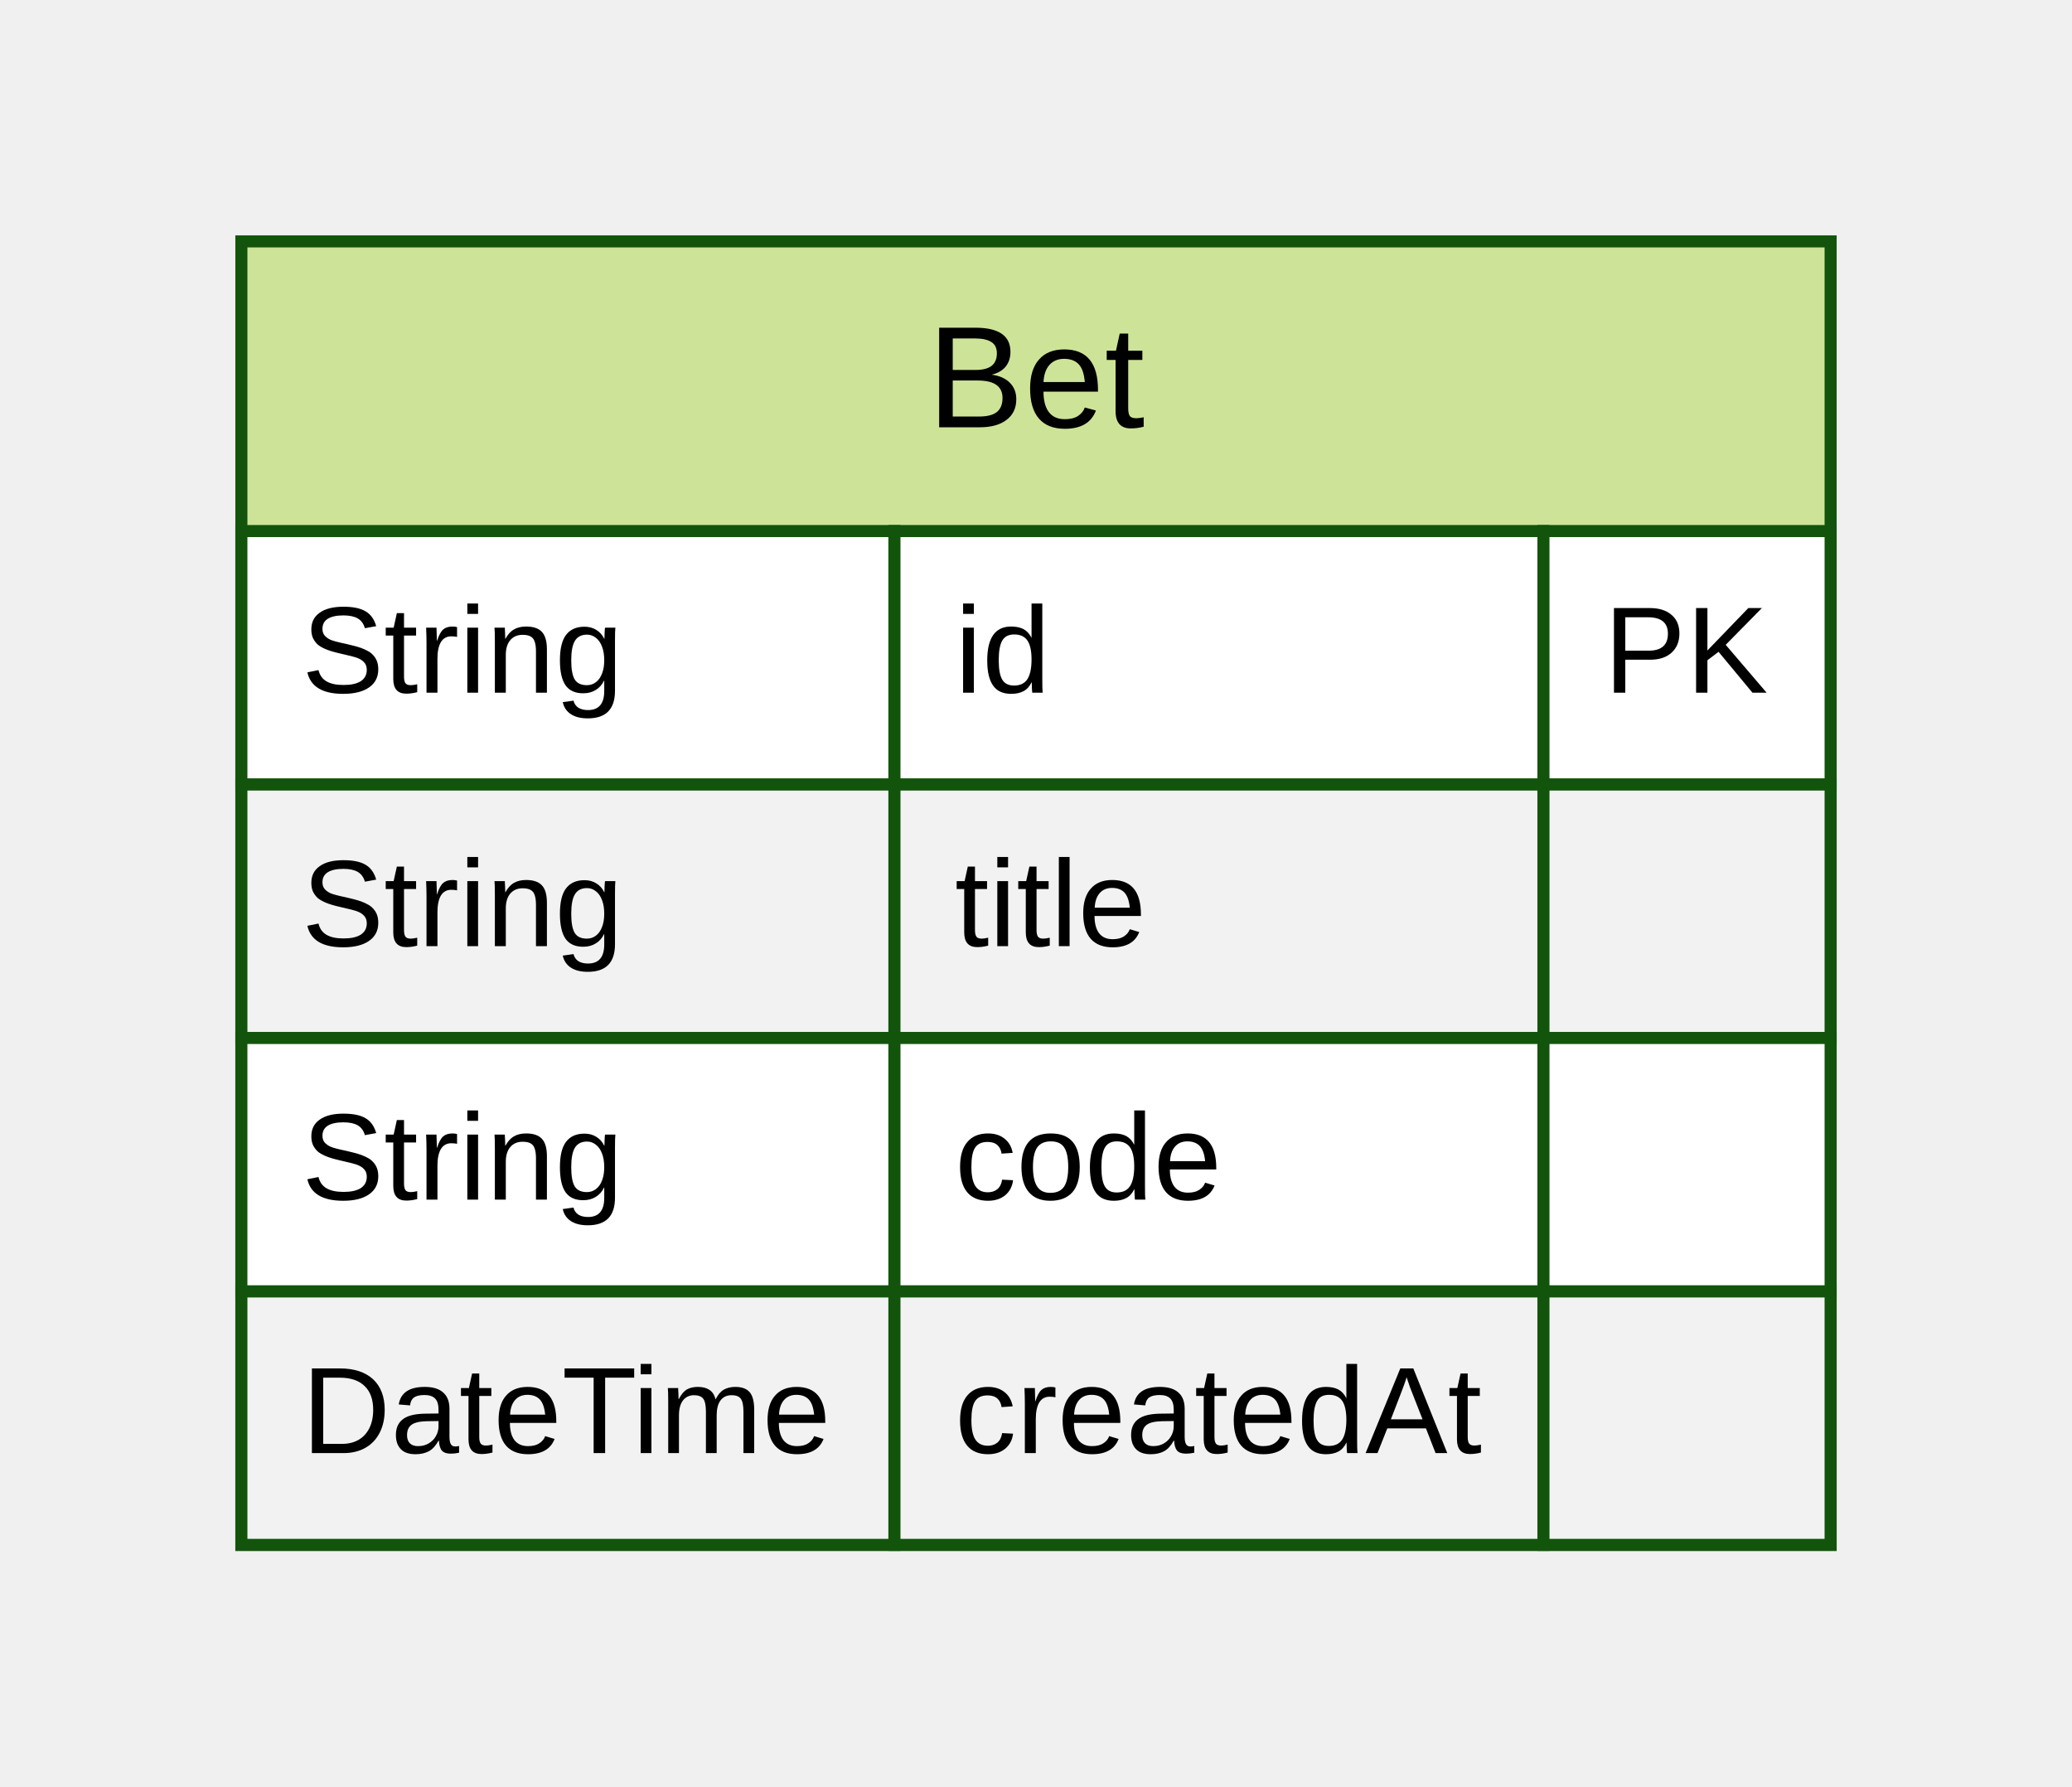
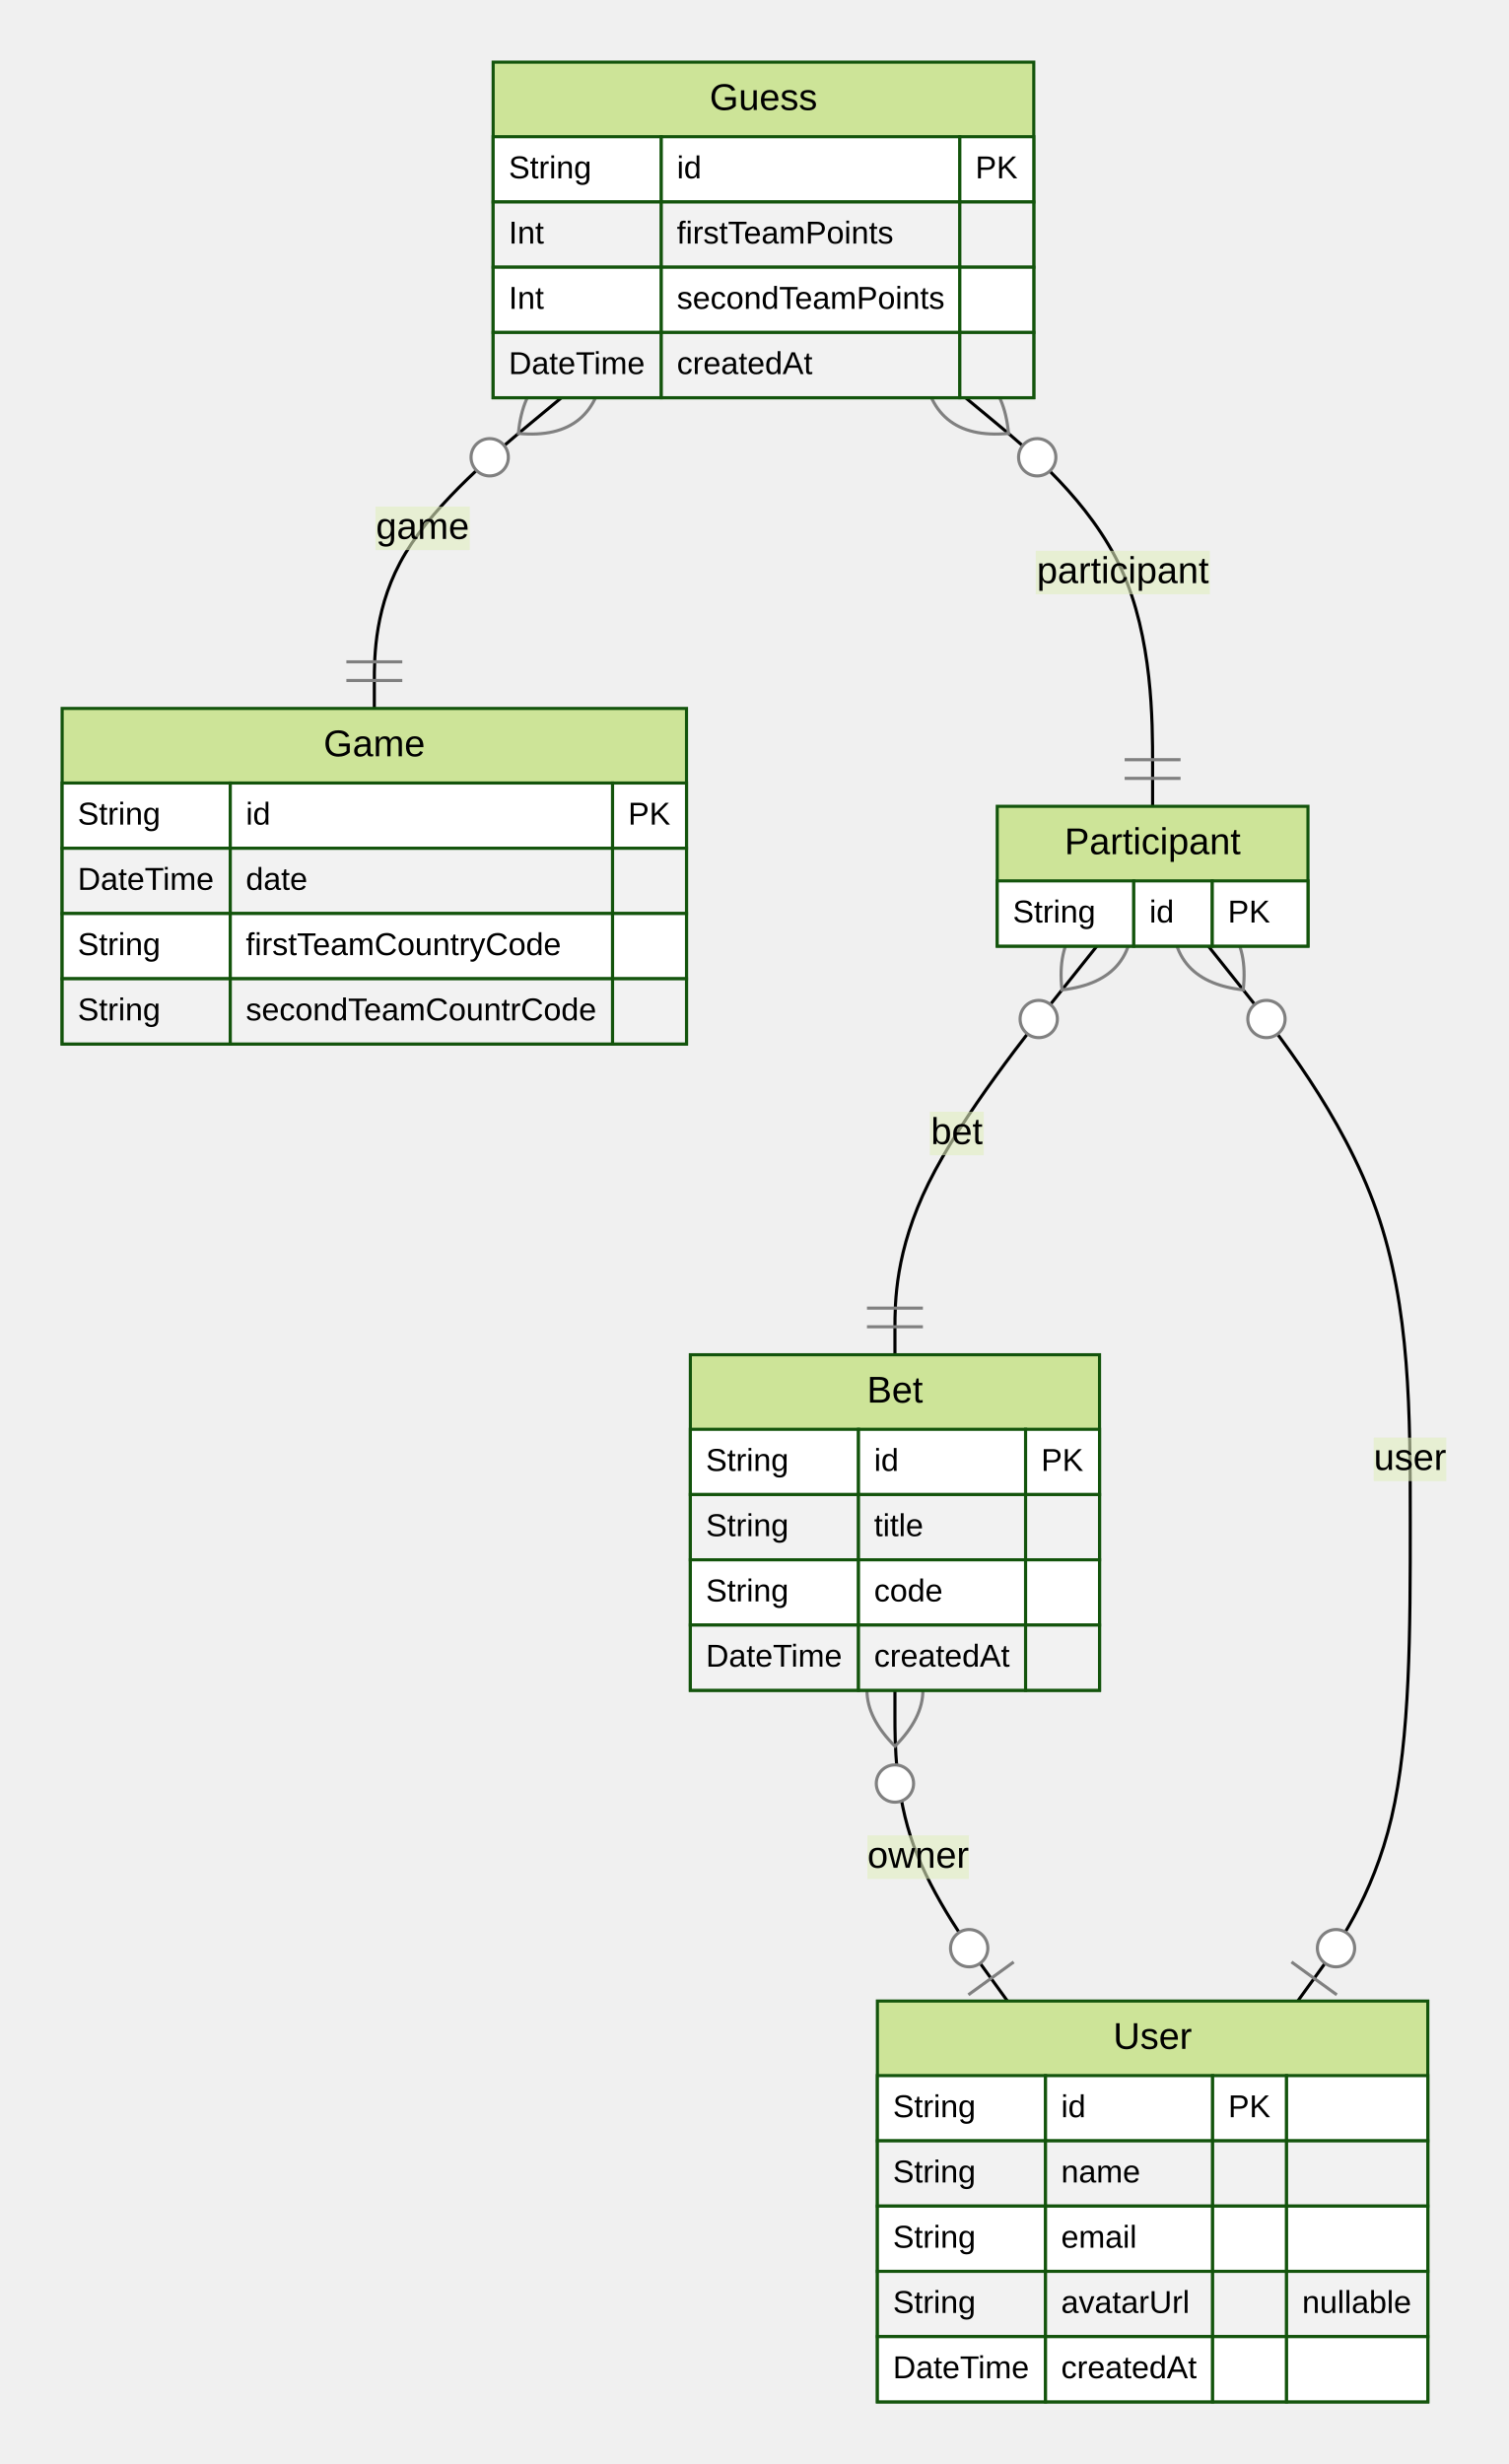
- <svg xmlns="http://www.w3.org/2000/svg" aria-labelledby="chart-title-mermaid-0 chart-desc-mermaid-0" role="img" viewBox="0 0 171.683 148" style="max-width: 171.683px; background-color: white;" width="100%" id="mermaid-0">
+ <svg xmlns="http://www.w3.org/2000/svg" aria-labelledby="chart-title-mermaid-0 chart-desc-mermaid-0" role="img" viewBox="0 0 485.45 793" style="max-width: 485.45px; background-color: white;" width="100%" id="mermaid-0">
  <style>#mermaid-0 {font-family:"trebuchet ms",verdana,arial,sans-serif;font-size:16px;fill:#000000;}#mermaid-0 .error-icon{fill:#552222;}#mermaid-0 .error-text{fill:#552222;stroke:#552222;}#mermaid-0 .edge-thickness-normal{stroke-width:2px;}#mermaid-0 .edge-thickness-thick{stroke-width:3.5px;}#mermaid-0 .edge-pattern-solid{stroke-dasharray:0;}#mermaid-0 .edge-pattern-dashed{stroke-dasharray:3;}#mermaid-0 .edge-pattern-dotted{stroke-dasharray:2;}#mermaid-0 .marker{fill:#000000;stroke:#000000;}#mermaid-0 .marker.cross{stroke:#000000;}#mermaid-0 svg{font-family:"trebuchet ms",verdana,arial,sans-serif;font-size:16px;}#mermaid-0 .entityBox{fill:#cde498;stroke:#13540c;}#mermaid-0 .attributeBoxOdd{fill:#ffffff;stroke:#13540c;}#mermaid-0 .attributeBoxEven{fill:#f2f2f2;stroke:#13540c;}#mermaid-0 .relationshipLabelBox{fill:hsl(78.158, 58.462%, 84.51%);opacity:0.7;background-color:hsl(78.158, 58.462%, 84.51%);}#mermaid-0 .relationshipLabelBox rect{opacity:0.5;}#mermaid-0 .relationshipLine{stroke:#000000;}#mermaid-0 :root{--mermaid-font-family:"trebuchet ms",verdana,arial,sans-serif;}</style>
  <g />
  <defs>
    <marker orient="auto" markerHeight="18" markerWidth="18" refY="9" refX="0" id="ONLY_ONE_START">
      <path d="M9,0 L9,18 M15,0 L15,18" fill="none" stroke="gray" />
    </marker>
  </defs>
  <defs>
    <marker orient="auto" markerHeight="18" markerWidth="18" refY="9" refX="18" id="ONLY_ONE_END">
      <path d="M3,0 L3,18 M9,0 L9,18" fill="none" stroke="gray" />
    </marker>
  </defs>
  <defs>
    <marker orient="auto" markerHeight="18" markerWidth="30" refY="9" refX="0" id="ZERO_OR_ONE_START">
      <circle r="6" cy="9" cx="21" fill="white" stroke="gray" />
      <path d="M9,0 L9,18" fill="none" stroke="gray" />
    </marker>
  </defs>
  <defs>
    <marker orient="auto" markerHeight="18" markerWidth="30" refY="9" refX="30" id="ZERO_OR_ONE_END">
      <circle r="6" cy="9" cx="9" fill="white" stroke="gray" />
      <path d="M21,0 L21,18" fill="none" stroke="gray" />
    </marker>
  </defs>
  <defs>
    <marker orient="auto" markerHeight="36" markerWidth="45" refY="18" refX="18" id="ONE_OR_MORE_START">
      <path d="M0,18 Q 18,0 36,18 Q 18,36 0,18 M42,9 L42,27" fill="none" stroke="gray" />
    </marker>
  </defs>
  <defs>
    <marker orient="auto" markerHeight="36" markerWidth="45" refY="18" refX="27" id="ONE_OR_MORE_END">
      <path d="M3,9 L3,27 M9,18 Q27,0 45,18 Q27,36 9,18" fill="none" stroke="gray" />
    </marker>
  </defs>
  <defs>
    <marker orient="auto" markerHeight="36" markerWidth="57" refY="18" refX="18" id="ZERO_OR_MORE_START">
      <circle r="6" cy="18" cx="48" fill="white" stroke="gray" />
      <path d="M0,18 Q18,0 36,18 Q18,36 0,18" fill="none" stroke="gray" />
    </marker>
  </defs>
  <defs>
    <marker orient="auto" markerHeight="36" markerWidth="57" refY="18" refX="39" id="ZERO_OR_MORE_END">
      <circle r="6" cy="18" cx="9" fill="white" stroke="gray" />
      <path d="M21,18 Q39,0 57,18 Q39,36 21,18" fill="none" stroke="gray" />
    </marker>
  </defs>
-   <g transform="translate(20,20 )" id="Bet">
+   <path marker-start="url(#ZERO_OR_MORE_START)" marker-end="url(#ZERO_OR_ONE_END)" fill="none" stroke="gray" d="M288.014,544L288.014,552.333C288.014,560.667,288.014,577.333,294.049,594C300.084,610.667,312.154,627.333,318.189,635.667L324.224,644" class="er relationshipLine" />
+   <path marker-start="url(#ZERO_OR_MORE_START)" marker-end="url(#ONLY_ONE_END)" fill="none" stroke="gray" d="M310.727,128L320.761,136.333C330.796,144.667,350.866,161.333,360.9,183.25C370.935,205.167,370.935,232.333,370.935,245.917L370.935,259.5" class="er relationshipLine" />
+   <path marker-start="url(#ZERO_OR_MORE_START)" marker-end="url(#ONLY_ONE_END)" fill="none" stroke="gray" d="M180.676,128L170.641,136.333C160.607,144.667,140.537,161.333,130.502,178C120.468,194.667,120.468,211.333,120.468,219.667L120.468,228" class="er relationshipLine" />
+   <path marker-start="url(#ZERO_OR_MORE_START)" marker-end="url(#ZERO_OR_ONE_END)" fill="none" stroke="gray" d="M388.875,304.5L399.705,318.083C410.535,331.667,432.196,358.833,443.026,389.75C453.856,420.667,453.856,455.333,453.856,490C453.856,524.667,453.856,559.333,447.821,585C441.786,610.667,429.716,627.333,423.681,635.667L417.646,644" class="er relationshipLine" />
+   <path marker-start="url(#ZERO_OR_MORE_START)" marker-end="url(#ONLY_ONE_END)" fill="none" stroke="gray" d="M352.996,304.5L342.165,318.083C331.335,331.667,309.675,358.833,298.845,380.75C288.014,402.667,288.014,419.333,288.014,427.667L288.014,436" class="er relationshipLine" />
+   <g transform="translate(222.1729,436 )" id="Bet">
    <rect height="108" width="131.683" y="0" x="0" stroke="gray" fill-opacity="100%" fill="honeydew" class="er entityBox" />
    <text transform="translate(65.84149,12)" style="font-family: &quot;trebuchet ms&quot;, verdana, arial, sans-serif;; font-size: 12px" text-anchor="middle" dominant-baseline="middle" y="0" x="0" id="entity-Bet" class="er entityLabel">Bet</text>
    <rect height="21" width="54.113" y="24" x="0" stroke="gray" fill-opacity="100%" fill="honeydew" class="er attributeBoxOdd" />
    <text transform="translate(5,34.5)" style="font-family: &quot;trebuchet ms&quot;, verdana, arial, sans-serif;; font-size: 10.2px" text-anchor="left" dominant-baseline="middle" y="0" x="0" id="entity-Bet-attr-1-type" class="er entityLabel">String</text>
    <rect height="21" width="53.775" y="24" x="54.113" stroke="gray" fill-opacity="100%" fill="honeydew" class="er attributeBoxOdd" />
    <text transform="translate(59.11313,34.5)" style="font-family: &quot;trebuchet ms&quot;, verdana, arial, sans-serif;; font-size: 10.2px" text-anchor="left" dominant-baseline="middle" y="0" x="0" id="entity-Bet-attr-1-name" class="er entityLabel">id</text>
    <rect height="21" width="23.795" y="24" x="107.888" stroke="gray" fill-opacity="100%" fill="honeydew" class="er attributeBoxOdd" />
    <text transform="translate(112.888,34.5)" style="font-family: &quot;trebuchet ms&quot;, verdana, arial, sans-serif;; font-size: 10.2px" text-anchor="left" dominant-baseline="middle" y="0" x="0" id="entity-Bet-attr-1-key" class="er entityLabel">PK</text>
    <rect height="21" width="54.113" y="45" x="0" stroke="gray" fill-opacity="100%" fill="honeydew" class="er attributeBoxEven" />
    <text transform="translate(5,55.5)" style="font-family: &quot;trebuchet ms&quot;, verdana, arial, sans-serif;; font-size: 10.2px" text-anchor="left" dominant-baseline="middle" y="0" x="0" id="entity-Bet-attr-2-type" class="er entityLabel">String</text>
    <rect height="21" width="53.775" y="45" x="54.113" stroke="gray" fill-opacity="100%" fill="honeydew" class="er attributeBoxEven" />
    <text transform="translate(59.11313,55.5)" style="font-family: &quot;trebuchet ms&quot;, verdana, arial, sans-serif;; font-size: 10.2px" text-anchor="left" dominant-baseline="middle" y="0" x="0" id="entity-Bet-attr-2-name" class="er entityLabel">title</text>
    <rect height="21" width="23.795" y="45" x="107.888" stroke="gray" fill-opacity="100%" fill="honeydew" class="er attributeBoxEven" />
    <text transform="translate(112.888,55.5)" style="font-family: &quot;trebuchet ms&quot;, verdana, arial, sans-serif;; font-size: 10.2px" text-anchor="left" dominant-baseline="middle" y="0" x="0" id="entity-Bet-attr-2-key" class="er entityLabel" />
    <rect height="21" width="54.113" y="66" x="0" stroke="gray" fill-opacity="100%" fill="honeydew" class="er attributeBoxOdd" />
    <text transform="translate(5,76.5)" style="font-family: &quot;trebuchet ms&quot;, verdana, arial, sans-serif;; font-size: 10.2px" text-anchor="left" dominant-baseline="middle" y="0" x="0" id="entity-Bet-attr-3-type" class="er entityLabel">String</text>
    <rect height="21" width="53.775" y="66" x="54.113" stroke="gray" fill-opacity="100%" fill="honeydew" class="er attributeBoxOdd" />
    <text transform="translate(59.11313,76.5)" style="font-family: &quot;trebuchet ms&quot;, verdana, arial, sans-serif;; font-size: 10.2px" text-anchor="left" dominant-baseline="middle" y="0" x="0" id="entity-Bet-attr-3-name" class="er entityLabel">code</text>
    <rect height="21" width="23.795" y="66" x="107.888" stroke="gray" fill-opacity="100%" fill="honeydew" class="er attributeBoxOdd" />
    <text transform="translate(112.888,76.5)" style="font-family: &quot;trebuchet ms&quot;, verdana, arial, sans-serif;; font-size: 10.2px" text-anchor="left" dominant-baseline="middle" y="0" x="0" id="entity-Bet-attr-3-key" class="er entityLabel" />
    <rect height="21" width="54.113" y="87" x="0" stroke="gray" fill-opacity="100%" fill="honeydew" class="er attributeBoxEven" />
    <text transform="translate(5,97.5)" style="font-family: &quot;trebuchet ms&quot;, verdana, arial, sans-serif;; font-size: 10.2px" text-anchor="left" dominant-baseline="middle" y="0" x="0" id="entity-Bet-attr-4-type" class="er entityLabel">DateTime</text>
    <rect height="21" width="53.775" y="87" x="54.113" stroke="gray" fill-opacity="100%" fill="honeydew" class="er attributeBoxEven" />
    <text transform="translate(59.11313,97.5)" style="font-family: &quot;trebuchet ms&quot;, verdana, arial, sans-serif;; font-size: 10.2px" text-anchor="left" dominant-baseline="middle" y="0" x="0" id="entity-Bet-attr-4-name" class="er entityLabel">createdAt</text>
    <rect height="21" width="23.795" y="87" x="107.888" stroke="gray" fill-opacity="100%" fill="honeydew" class="er attributeBoxEven" />
    <text transform="translate(112.888,97.5)" style="font-family: &quot;trebuchet ms&quot;, verdana, arial, sans-serif;; font-size: 10.2px" text-anchor="left" dominant-baseline="middle" y="0" x="0" id="entity-Bet-attr-4-key" class="er entityLabel" />
  </g>
+   <g transform="translate(282.3671,644 )" id="User">
+     <rect height="129" width="177.136" y="0" x="0" stroke="gray" fill-opacity="100%" fill="honeydew" class="er entityBox" />
+     <text transform="translate(88.5681,12)" style="font-family: &quot;trebuchet ms&quot;, verdana, arial, sans-serif;; font-size: 12px" text-anchor="middle" dominant-baseline="middle" y="0" x="0" id="entity-User" class="er entityLabel">User</text>
+     <rect height="21" width="54.113" y="24" x="0" stroke="gray" fill-opacity="100%" fill="honeydew" class="er attributeBoxOdd" />
+     <text transform="translate(5,34.5)" style="font-family: &quot;trebuchet ms&quot;, verdana, arial, sans-serif;; font-size: 10.2px" text-anchor="left" dominant-baseline="middle" y="0" x="0" id="entity-User-attr-1-type" class="er entityLabel">String</text>
+     <rect height="21" width="53.775" y="24" x="54.113" stroke="gray" fill-opacity="100%" fill="honeydew" class="er attributeBoxOdd" />
+     <text transform="translate(59.11313,34.5)" style="font-family: &quot;trebuchet ms&quot;, verdana, arial, sans-serif;; font-size: 10.2px" text-anchor="left" dominant-baseline="middle" y="0" x="0" id="entity-User-attr-1-name" class="er entityLabel">id</text>
+     <rect height="21" width="23.795" y="24" x="107.888" stroke="gray" fill-opacity="100%" fill="honeydew" class="er attributeBoxOdd" />
+     <text transform="translate(112.888,34.5)" style="font-family: &quot;trebuchet ms&quot;, verdana, arial, sans-serif;; font-size: 10.2px" text-anchor="left" dominant-baseline="middle" y="0" x="0" id="entity-User-attr-1-key" class="er entityLabel">PK</text>
+     <rect height="21" width="45.453" y="24" x="131.683" stroke="gray" fill-opacity="100%" fill="honeydew" class="er attributeBoxOdd" />
+     <text transform="translate(136.683,34.5)" style="font-family: &quot;trebuchet ms&quot;, verdana, arial, sans-serif;; font-size: 10.2px" text-anchor="left" dominant-baseline="middle" y="0" x="0" id="entity-User-attr-1-comment" class="er entityLabel" />
+     <rect height="21" width="54.113" y="45" x="0" stroke="gray" fill-opacity="100%" fill="honeydew" class="er attributeBoxEven" />
+     <text transform="translate(5,55.5)" style="font-family: &quot;trebuchet ms&quot;, verdana, arial, sans-serif;; font-size: 10.2px" text-anchor="left" dominant-baseline="middle" y="0" x="0" id="entity-User-attr-2-type" class="er entityLabel">String</text>
+     <rect height="21" width="53.775" y="45" x="54.113" stroke="gray" fill-opacity="100%" fill="honeydew" class="er attributeBoxEven" />
+     <text transform="translate(59.11313,55.5)" style="font-family: &quot;trebuchet ms&quot;, verdana, arial, sans-serif;; font-size: 10.2px" text-anchor="left" dominant-baseline="middle" y="0" x="0" id="entity-User-attr-2-name" class="er entityLabel">name</text>
+     <rect height="21" width="23.795" y="45" x="107.888" stroke="gray" fill-opacity="100%" fill="honeydew" class="er attributeBoxEven" />
+     <text transform="translate(112.888,55.5)" style="font-family: &quot;trebuchet ms&quot;, verdana, arial, sans-serif;; font-size: 10.2px" text-anchor="left" dominant-baseline="middle" y="0" x="0" id="entity-User-attr-2-key" class="er entityLabel" />
+     <rect height="21" width="45.453" y="45" x="131.683" stroke="gray" fill-opacity="100%" fill="honeydew" class="er attributeBoxEven" />
+     <text transform="translate(136.683,55.5)" style="font-family: &quot;trebuchet ms&quot;, verdana, arial, sans-serif;; font-size: 10.2px" text-anchor="left" dominant-baseline="middle" y="0" x="0" id="entity-User-attr-2-comment" class="er entityLabel" />
+     <rect height="21" width="54.113" y="66" x="0" stroke="gray" fill-opacity="100%" fill="honeydew" class="er attributeBoxOdd" />
+     <text transform="translate(5,76.5)" style="font-family: &quot;trebuchet ms&quot;, verdana, arial, sans-serif;; font-size: 10.2px" text-anchor="left" dominant-baseline="middle" y="0" x="0" id="entity-User-attr-3-type" class="er entityLabel">String</text>
+     <rect height="21" width="53.775" y="66" x="54.113" stroke="gray" fill-opacity="100%" fill="honeydew" class="er attributeBoxOdd" />
+     <text transform="translate(59.11313,76.5)" style="font-family: &quot;trebuchet ms&quot;, verdana, arial, sans-serif;; font-size: 10.2px" text-anchor="left" dominant-baseline="middle" y="0" x="0" id="entity-User-attr-3-name" class="er entityLabel">email</text>
+     <rect height="21" width="23.795" y="66" x="107.888" stroke="gray" fill-opacity="100%" fill="honeydew" class="er attributeBoxOdd" />
+     <text transform="translate(112.888,76.5)" style="font-family: &quot;trebuchet ms&quot;, verdana, arial, sans-serif;; font-size: 10.2px" text-anchor="left" dominant-baseline="middle" y="0" x="0" id="entity-User-attr-3-key" class="er entityLabel" />
+     <rect height="21" width="45.453" y="66" x="131.683" stroke="gray" fill-opacity="100%" fill="honeydew" class="er attributeBoxOdd" />
+     <text transform="translate(136.683,76.5)" style="font-family: &quot;trebuchet ms&quot;, verdana, arial, sans-serif;; font-size: 10.2px" text-anchor="left" dominant-baseline="middle" y="0" x="0" id="entity-User-attr-3-comment" class="er entityLabel" />
+     <rect height="21" width="54.113" y="87" x="0" stroke="gray" fill-opacity="100%" fill="honeydew" class="er attributeBoxEven" />
+     <text transform="translate(5,97.5)" style="font-family: &quot;trebuchet ms&quot;, verdana, arial, sans-serif;; font-size: 10.2px" text-anchor="left" dominant-baseline="middle" y="0" x="0" id="entity-User-attr-4-type" class="er entityLabel">String</text>
+     <rect height="21" width="53.775" y="87" x="54.113" stroke="gray" fill-opacity="100%" fill="honeydew" class="er attributeBoxEven" />
+     <text transform="translate(59.11313,97.5)" style="font-family: &quot;trebuchet ms&quot;, verdana, arial, sans-serif;; font-size: 10.2px" text-anchor="left" dominant-baseline="middle" y="0" x="0" id="entity-User-attr-4-name" class="er entityLabel">avatarUrl</text>
+     <rect height="21" width="23.795" y="87" x="107.888" stroke="gray" fill-opacity="100%" fill="honeydew" class="er attributeBoxEven" />
+     <text transform="translate(112.888,97.5)" style="font-family: &quot;trebuchet ms&quot;, verdana, arial, sans-serif;; font-size: 10.2px" text-anchor="left" dominant-baseline="middle" y="0" x="0" id="entity-User-attr-4-key" class="er entityLabel" />
+     <rect height="21" width="45.453" y="87" x="131.683" stroke="gray" fill-opacity="100%" fill="honeydew" class="er attributeBoxEven" />
+     <text transform="translate(136.683,97.5)" style="font-family: &quot;trebuchet ms&quot;, verdana, arial, sans-serif;; font-size: 10.2px" text-anchor="left" dominant-baseline="middle" y="0" x="0" id="entity-User-attr-4-comment" class="er entityLabel">nullable</text>
+     <rect height="21" width="54.113" y="108" x="0" stroke="gray" fill-opacity="100%" fill="honeydew" class="er attributeBoxOdd" />
+     <text transform="translate(5,118.5)" style="font-family: &quot;trebuchet ms&quot;, verdana, arial, sans-serif;; font-size: 10.2px" text-anchor="left" dominant-baseline="middle" y="0" x="0" id="entity-User-attr-5-type" class="er entityLabel">DateTime</text>
+     <rect height="21" width="53.775" y="108" x="54.113" stroke="gray" fill-opacity="100%" fill="honeydew" class="er attributeBoxOdd" />
+     <text transform="translate(59.11313,118.5)" style="font-family: &quot;trebuchet ms&quot;, verdana, arial, sans-serif;; font-size: 10.2px" text-anchor="left" dominant-baseline="middle" y="0" x="0" id="entity-User-attr-5-name" class="er entityLabel">createdAt</text>
+     <rect height="21" width="23.795" y="108" x="107.888" stroke="gray" fill-opacity="100%" fill="honeydew" class="er attributeBoxOdd" />
+     <text transform="translate(112.888,118.5)" style="font-family: &quot;trebuchet ms&quot;, verdana, arial, sans-serif;; font-size: 10.2px" text-anchor="left" dominant-baseline="middle" y="0" x="0" id="entity-User-attr-5-key" class="er entityLabel" />
+     <rect height="21" width="45.453" y="108" x="131.683" stroke="gray" fill-opacity="100%" fill="honeydew" class="er attributeBoxOdd" />
+     <text transform="translate(136.683,118.5)" style="font-family: &quot;trebuchet ms&quot;, verdana, arial, sans-serif;; font-size: 10.2px" text-anchor="left" dominant-baseline="middle" y="0" x="0" id="entity-User-attr-5-comment" class="er entityLabel" />
+   </g>
+   <g transform="translate(20,228 )" id="Game">
+     <rect height="108" width="200.935" y="0" x="0" stroke="gray" fill-opacity="100%" fill="honeydew" class="er entityBox" />
+     <text transform="translate(100.4676,12)" style="font-family: &quot;trebuchet ms&quot;, verdana, arial, sans-serif;; font-size: 12px" text-anchor="middle" dominant-baseline="middle" y="0" x="0" id="entity-Game" class="er entityLabel">Game</text>
+     <rect height="21" width="54.113" y="24" x="0" stroke="gray" fill-opacity="100%" fill="honeydew" class="er attributeBoxOdd" />
+     <text transform="translate(5,34.5)" style="font-family: &quot;trebuchet ms&quot;, verdana, arial, sans-serif;; font-size: 10.2px" text-anchor="left" dominant-baseline="middle" y="0" x="0" id="entity-Game-attr-1-type" class="er entityLabel">String</text>
+     <rect height="21" width="123.027" y="24" x="54.113" stroke="gray" fill-opacity="100%" fill="honeydew" class="er attributeBoxOdd" />
+     <text transform="translate(59.11313,34.5)" style="font-family: &quot;trebuchet ms&quot;, verdana, arial, sans-serif;; font-size: 10.2px" text-anchor="left" dominant-baseline="middle" y="0" x="0" id="entity-Game-attr-1-name" class="er entityLabel">id</text>
+     <rect height="21" width="23.795" y="24" x="177.14" stroke="gray" fill-opacity="100%" fill="honeydew" class="er attributeBoxOdd" />
+     <text transform="translate(182.1402,34.5)" style="font-family: &quot;trebuchet ms&quot;, verdana, arial, sans-serif;; font-size: 10.2px" text-anchor="left" dominant-baseline="middle" y="0" x="0" id="entity-Game-attr-1-key" class="er entityLabel">PK</text>
+     <rect height="21" width="54.113" y="45" x="0" stroke="gray" fill-opacity="100%" fill="honeydew" class="er attributeBoxEven" />
+     <text transform="translate(5,55.5)" style="font-family: &quot;trebuchet ms&quot;, verdana, arial, sans-serif;; font-size: 10.2px" text-anchor="left" dominant-baseline="middle" y="0" x="0" id="entity-Game-attr-2-type" class="er entityLabel">DateTime</text>
+     <rect height="21" width="123.027" y="45" x="54.113" stroke="gray" fill-opacity="100%" fill="honeydew" class="er attributeBoxEven" />
+     <text transform="translate(59.11313,55.5)" style="font-family: &quot;trebuchet ms&quot;, verdana, arial, sans-serif;; font-size: 10.2px" text-anchor="left" dominant-baseline="middle" y="0" x="0" id="entity-Game-attr-2-name" class="er entityLabel">date</text>
+     <rect height="21" width="23.795" y="45" x="177.14" stroke="gray" fill-opacity="100%" fill="honeydew" class="er attributeBoxEven" />
+     <text transform="translate(182.1402,55.5)" style="font-family: &quot;trebuchet ms&quot;, verdana, arial, sans-serif;; font-size: 10.2px" text-anchor="left" dominant-baseline="middle" y="0" x="0" id="entity-Game-attr-2-key" class="er entityLabel" />
+     <rect height="21" width="54.113" y="66" x="0" stroke="gray" fill-opacity="100%" fill="honeydew" class="er attributeBoxOdd" />
+     <text transform="translate(5,76.5)" style="font-family: &quot;trebuchet ms&quot;, verdana, arial, sans-serif;; font-size: 10.2px" text-anchor="left" dominant-baseline="middle" y="0" x="0" id="entity-Game-attr-3-type" class="er entityLabel">String</text>
+     <rect height="21" width="123.027" y="66" x="54.113" stroke="gray" fill-opacity="100%" fill="honeydew" class="er attributeBoxOdd" />
+     <text transform="translate(59.11313,76.5)" style="font-family: &quot;trebuchet ms&quot;, verdana, arial, sans-serif;; font-size: 10.2px" text-anchor="left" dominant-baseline="middle" y="0" x="0" id="entity-Game-attr-3-name" class="er entityLabel">firstTeamCountryCode</text>
+     <rect height="21" width="23.795" y="66" x="177.14" stroke="gray" fill-opacity="100%" fill="honeydew" class="er attributeBoxOdd" />
+     <text transform="translate(182.1402,76.5)" style="font-family: &quot;trebuchet ms&quot;, verdana, arial, sans-serif;; font-size: 10.2px" text-anchor="left" dominant-baseline="middle" y="0" x="0" id="entity-Game-attr-3-key" class="er entityLabel" />
+     <rect height="21" width="54.113" y="87" x="0" stroke="gray" fill-opacity="100%" fill="honeydew" class="er attributeBoxEven" />
+     <text transform="translate(5,97.5)" style="font-family: &quot;trebuchet ms&quot;, verdana, arial, sans-serif;; font-size: 10.2px" text-anchor="left" dominant-baseline="middle" y="0" x="0" id="entity-Game-attr-4-type" class="er entityLabel">String</text>
+     <rect height="21" width="123.027" y="87" x="54.113" stroke="gray" fill-opacity="100%" fill="honeydew" class="er attributeBoxEven" />
+     <text transform="translate(59.11313,97.5)" style="font-family: &quot;trebuchet ms&quot;, verdana, arial, sans-serif;; font-size: 10.2px" text-anchor="left" dominant-baseline="middle" y="0" x="0" id="entity-Game-attr-4-name" class="er entityLabel">secondTeamCountrCode</text>
+     <rect height="21" width="23.795" y="87" x="177.14" stroke="gray" fill-opacity="100%" fill="honeydew" class="er attributeBoxEven" />
+     <text transform="translate(182.1402,97.5)" style="font-family: &quot;trebuchet ms&quot;, verdana, arial, sans-serif;; font-size: 10.2px" text-anchor="left" dominant-baseline="middle" y="0" x="0" id="entity-Game-attr-4-key" class="er entityLabel" />
+   </g>
+   <g transform="translate(158.7083,20 )" id="Guess">
+     <rect height="108" width="173.986" y="0" x="0" stroke="gray" fill-opacity="100%" fill="honeydew" class="er entityBox" />
+     <text transform="translate(86.99312,12)" style="font-family: &quot;trebuchet ms&quot;, verdana, arial, sans-serif;; font-size: 12px" text-anchor="middle" dominant-baseline="middle" y="0" x="0" id="entity-Guess" class="er entityLabel">Guess</text>
+     <rect height="21" width="54.113" y="24" x="0" stroke="gray" fill-opacity="100%" fill="honeydew" class="er attributeBoxOdd" />
+     <text transform="translate(5,34.5)" style="font-family: &quot;trebuchet ms&quot;, verdana, arial, sans-serif;; font-size: 10.2px" text-anchor="left" dominant-baseline="middle" y="0" x="0" id="entity-Guess-attr-1-type" class="er entityLabel">String</text>
+     <rect height="21" width="96.078" y="24" x="54.113" stroke="gray" fill-opacity="100%" fill="honeydew" class="er attributeBoxOdd" />
+     <text transform="translate(59.11313,34.5)" style="font-family: &quot;trebuchet ms&quot;, verdana, arial, sans-serif;; font-size: 10.2px" text-anchor="left" dominant-baseline="middle" y="0" x="0" id="entity-Guess-attr-1-name" class="er entityLabel">id</text>
+     <rect height="21" width="23.795" y="24" x="150.191" stroke="gray" fill-opacity="100%" fill="honeydew" class="er attributeBoxOdd" />
+     <text transform="translate(155.1913,34.5)" style="font-family: &quot;trebuchet ms&quot;, verdana, arial, sans-serif;; font-size: 10.2px" text-anchor="left" dominant-baseline="middle" y="0" x="0" id="entity-Guess-attr-1-key" class="er entityLabel">PK</text>
+     <rect height="21" width="54.113" y="45" x="0" stroke="gray" fill-opacity="100%" fill="honeydew" class="er attributeBoxEven" />
+     <text transform="translate(5,55.5)" style="font-family: &quot;trebuchet ms&quot;, verdana, arial, sans-serif;; font-size: 10.2px" text-anchor="left" dominant-baseline="middle" y="0" x="0" id="entity-Guess-attr-2-type" class="er entityLabel">Int</text>
+     <rect height="21" width="96.078" y="45" x="54.113" stroke="gray" fill-opacity="100%" fill="honeydew" class="er attributeBoxEven" />
+     <text transform="translate(59.11313,55.5)" style="font-family: &quot;trebuchet ms&quot;, verdana, arial, sans-serif;; font-size: 10.2px" text-anchor="left" dominant-baseline="middle" y="0" x="0" id="entity-Guess-attr-2-name" class="er entityLabel">firstTeamPoints</text>
+     <rect height="21" width="23.795" y="45" x="150.191" stroke="gray" fill-opacity="100%" fill="honeydew" class="er attributeBoxEven" />
+     <text transform="translate(155.1913,55.5)" style="font-family: &quot;trebuchet ms&quot;, verdana, arial, sans-serif;; font-size: 10.2px" text-anchor="left" dominant-baseline="middle" y="0" x="0" id="entity-Guess-attr-2-key" class="er entityLabel" />
+     <rect height="21" width="54.113" y="66" x="0" stroke="gray" fill-opacity="100%" fill="honeydew" class="er attributeBoxOdd" />
+     <text transform="translate(5,76.5)" style="font-family: &quot;trebuchet ms&quot;, verdana, arial, sans-serif;; font-size: 10.2px" text-anchor="left" dominant-baseline="middle" y="0" x="0" id="entity-Guess-attr-3-type" class="er entityLabel">Int</text>
+     <rect height="21" width="96.078" y="66" x="54.113" stroke="gray" fill-opacity="100%" fill="honeydew" class="er attributeBoxOdd" />
+     <text transform="translate(59.11313,76.5)" style="font-family: &quot;trebuchet ms&quot;, verdana, arial, sans-serif;; font-size: 10.2px" text-anchor="left" dominant-baseline="middle" y="0" x="0" id="entity-Guess-attr-3-name" class="er entityLabel">secondTeamPoints</text>
+     <rect height="21" width="23.795" y="66" x="150.191" stroke="gray" fill-opacity="100%" fill="honeydew" class="er attributeBoxOdd" />
+     <text transform="translate(155.1913,76.5)" style="font-family: &quot;trebuchet ms&quot;, verdana, arial, sans-serif;; font-size: 10.2px" text-anchor="left" dominant-baseline="middle" y="0" x="0" id="entity-Guess-attr-3-key" class="er entityLabel" />
+     <rect height="21" width="54.113" y="87" x="0" stroke="gray" fill-opacity="100%" fill="honeydew" class="er attributeBoxEven" />
+     <text transform="translate(5,97.5)" style="font-family: &quot;trebuchet ms&quot;, verdana, arial, sans-serif;; font-size: 10.2px" text-anchor="left" dominant-baseline="middle" y="0" x="0" id="entity-Guess-attr-4-type" class="er entityLabel">DateTime</text>
+     <rect height="21" width="96.078" y="87" x="54.113" stroke="gray" fill-opacity="100%" fill="honeydew" class="er attributeBoxEven" />
+     <text transform="translate(59.11313,97.5)" style="font-family: &quot;trebuchet ms&quot;, verdana, arial, sans-serif;; font-size: 10.2px" text-anchor="left" dominant-baseline="middle" y="0" x="0" id="entity-Guess-attr-4-name" class="er entityLabel">createdAt</text>
+     <rect height="21" width="23.795" y="87" x="150.191" stroke="gray" fill-opacity="100%" fill="honeydew" class="er attributeBoxEven" />
+     <text transform="translate(155.1913,97.5)" style="font-family: &quot;trebuchet ms&quot;, verdana, arial, sans-serif;; font-size: 10.2px" text-anchor="left" dominant-baseline="middle" y="0" x="0" id="entity-Guess-attr-4-key" class="er entityLabel" />
+   </g>
+   <g transform="translate(320.9352,259.5 )" id="Participant">
+     <rect height="45" width="100" y="0" x="0" stroke="gray" fill-opacity="100%" fill="honeydew" class="er entityBox" />
+     <text transform="translate(50,12)" style="font-family: &quot;trebuchet ms&quot;, verdana, arial, sans-serif;; font-size: 12px" text-anchor="middle" dominant-baseline="middle" y="0" x="0" id="entity-Participant" class="er entityLabel">Participant</text>
+     <rect height="21" width="43.945" y="24" x="0" stroke="gray" fill-opacity="100%" fill="honeydew" class="er attributeBoxOdd" />
+     <text transform="translate(5,34.5)" style="font-family: &quot;trebuchet ms&quot;, verdana, arial, sans-serif;; font-size: 10.2px" text-anchor="left" dominant-baseline="middle" y="0" x="0" id="entity-Participant-attr-1-type" class="er entityLabel">String</text>
+     <rect height="21" width="25.262" y="24" x="43.945" stroke="gray" fill-opacity="100%" fill="honeydew" class="er attributeBoxOdd" />
+     <text transform="translate(48.94526,34.5)" style="font-family: &quot;trebuchet ms&quot;, verdana, arial, sans-serif;; font-size: 10.2px" text-anchor="left" dominant-baseline="middle" y="0" x="0" id="entity-Participant-attr-1-name" class="er entityLabel">id</text>
+     <rect height="21" width="30.793" y="24" x="69.207" stroke="gray" fill-opacity="100%" fill="honeydew" class="er attributeBoxOdd" />
+     <text transform="translate(74.20681,34.5)" style="font-family: &quot;trebuchet ms&quot;, verdana, arial, sans-serif;; font-size: 10.2px" text-anchor="left" dominant-baseline="middle" y="0" x="0" id="entity-Participant-attr-1-key" class="er entityLabel">PK</text>
+   </g>
+   <rect fill-opacity="85%" fill="white" height="14" width="32.688" y="590.7" x="279.141" class="er relationshipLabelBox" />
+   <text style="font-family: &quot;trebuchet ms&quot;, verdana, arial, sans-serif;; font-size: 12px" dominant-baseline="middle" text-anchor="middle" y="597.7" x="295.485" id="rel1" class="er relationshipLabel">owner</text>
+   <rect fill-opacity="85%" fill="white" height="14" width="56.031" y="177.263" x="333.34" class="er relationshipLabelBox" />
+   <text style="font-family: &quot;trebuchet ms&quot;, verdana, arial, sans-serif;; font-size: 12px" dominant-baseline="middle" text-anchor="middle" y="184.263" x="361.356" id="rel2" class="er relationshipLabel">participant</text>
+   <rect fill-opacity="85%" fill="white" height="14" width="30.344" y="163.034" x="120.836" class="er relationshipLabelBox" />
+   <text style="font-family: &quot;trebuchet ms&quot;, verdana, arial, sans-serif;; font-size: 12px" dominant-baseline="middle" text-anchor="middle" y="170.034" x="136.008" id="rel3" class="er relationshipLabel">game</text>
+   <rect fill-opacity="85%" fill="white" height="14" width="23.348" y="462.676" x="442.101" class="er relationshipLabelBox" />
+   <text style="font-family: &quot;trebuchet ms&quot;, verdana, arial, sans-serif;; font-size: 12px" dominant-baseline="middle" text-anchor="middle" y="469.676" x="453.774" id="rel4" class="er relationshipLabel">user</text>
+   <rect fill-opacity="85%" fill="white" height="14" width="17.348" y="357.795" x="299.243" class="er relationshipLabelBox" />
+   <text style="font-family: &quot;trebuchet ms&quot;, verdana, arial, sans-serif;; font-size: 12px" dominant-baseline="middle" text-anchor="middle" y="364.795" x="307.917" id="rel5" class="er relationshipLabel">bet</text>
</svg>
